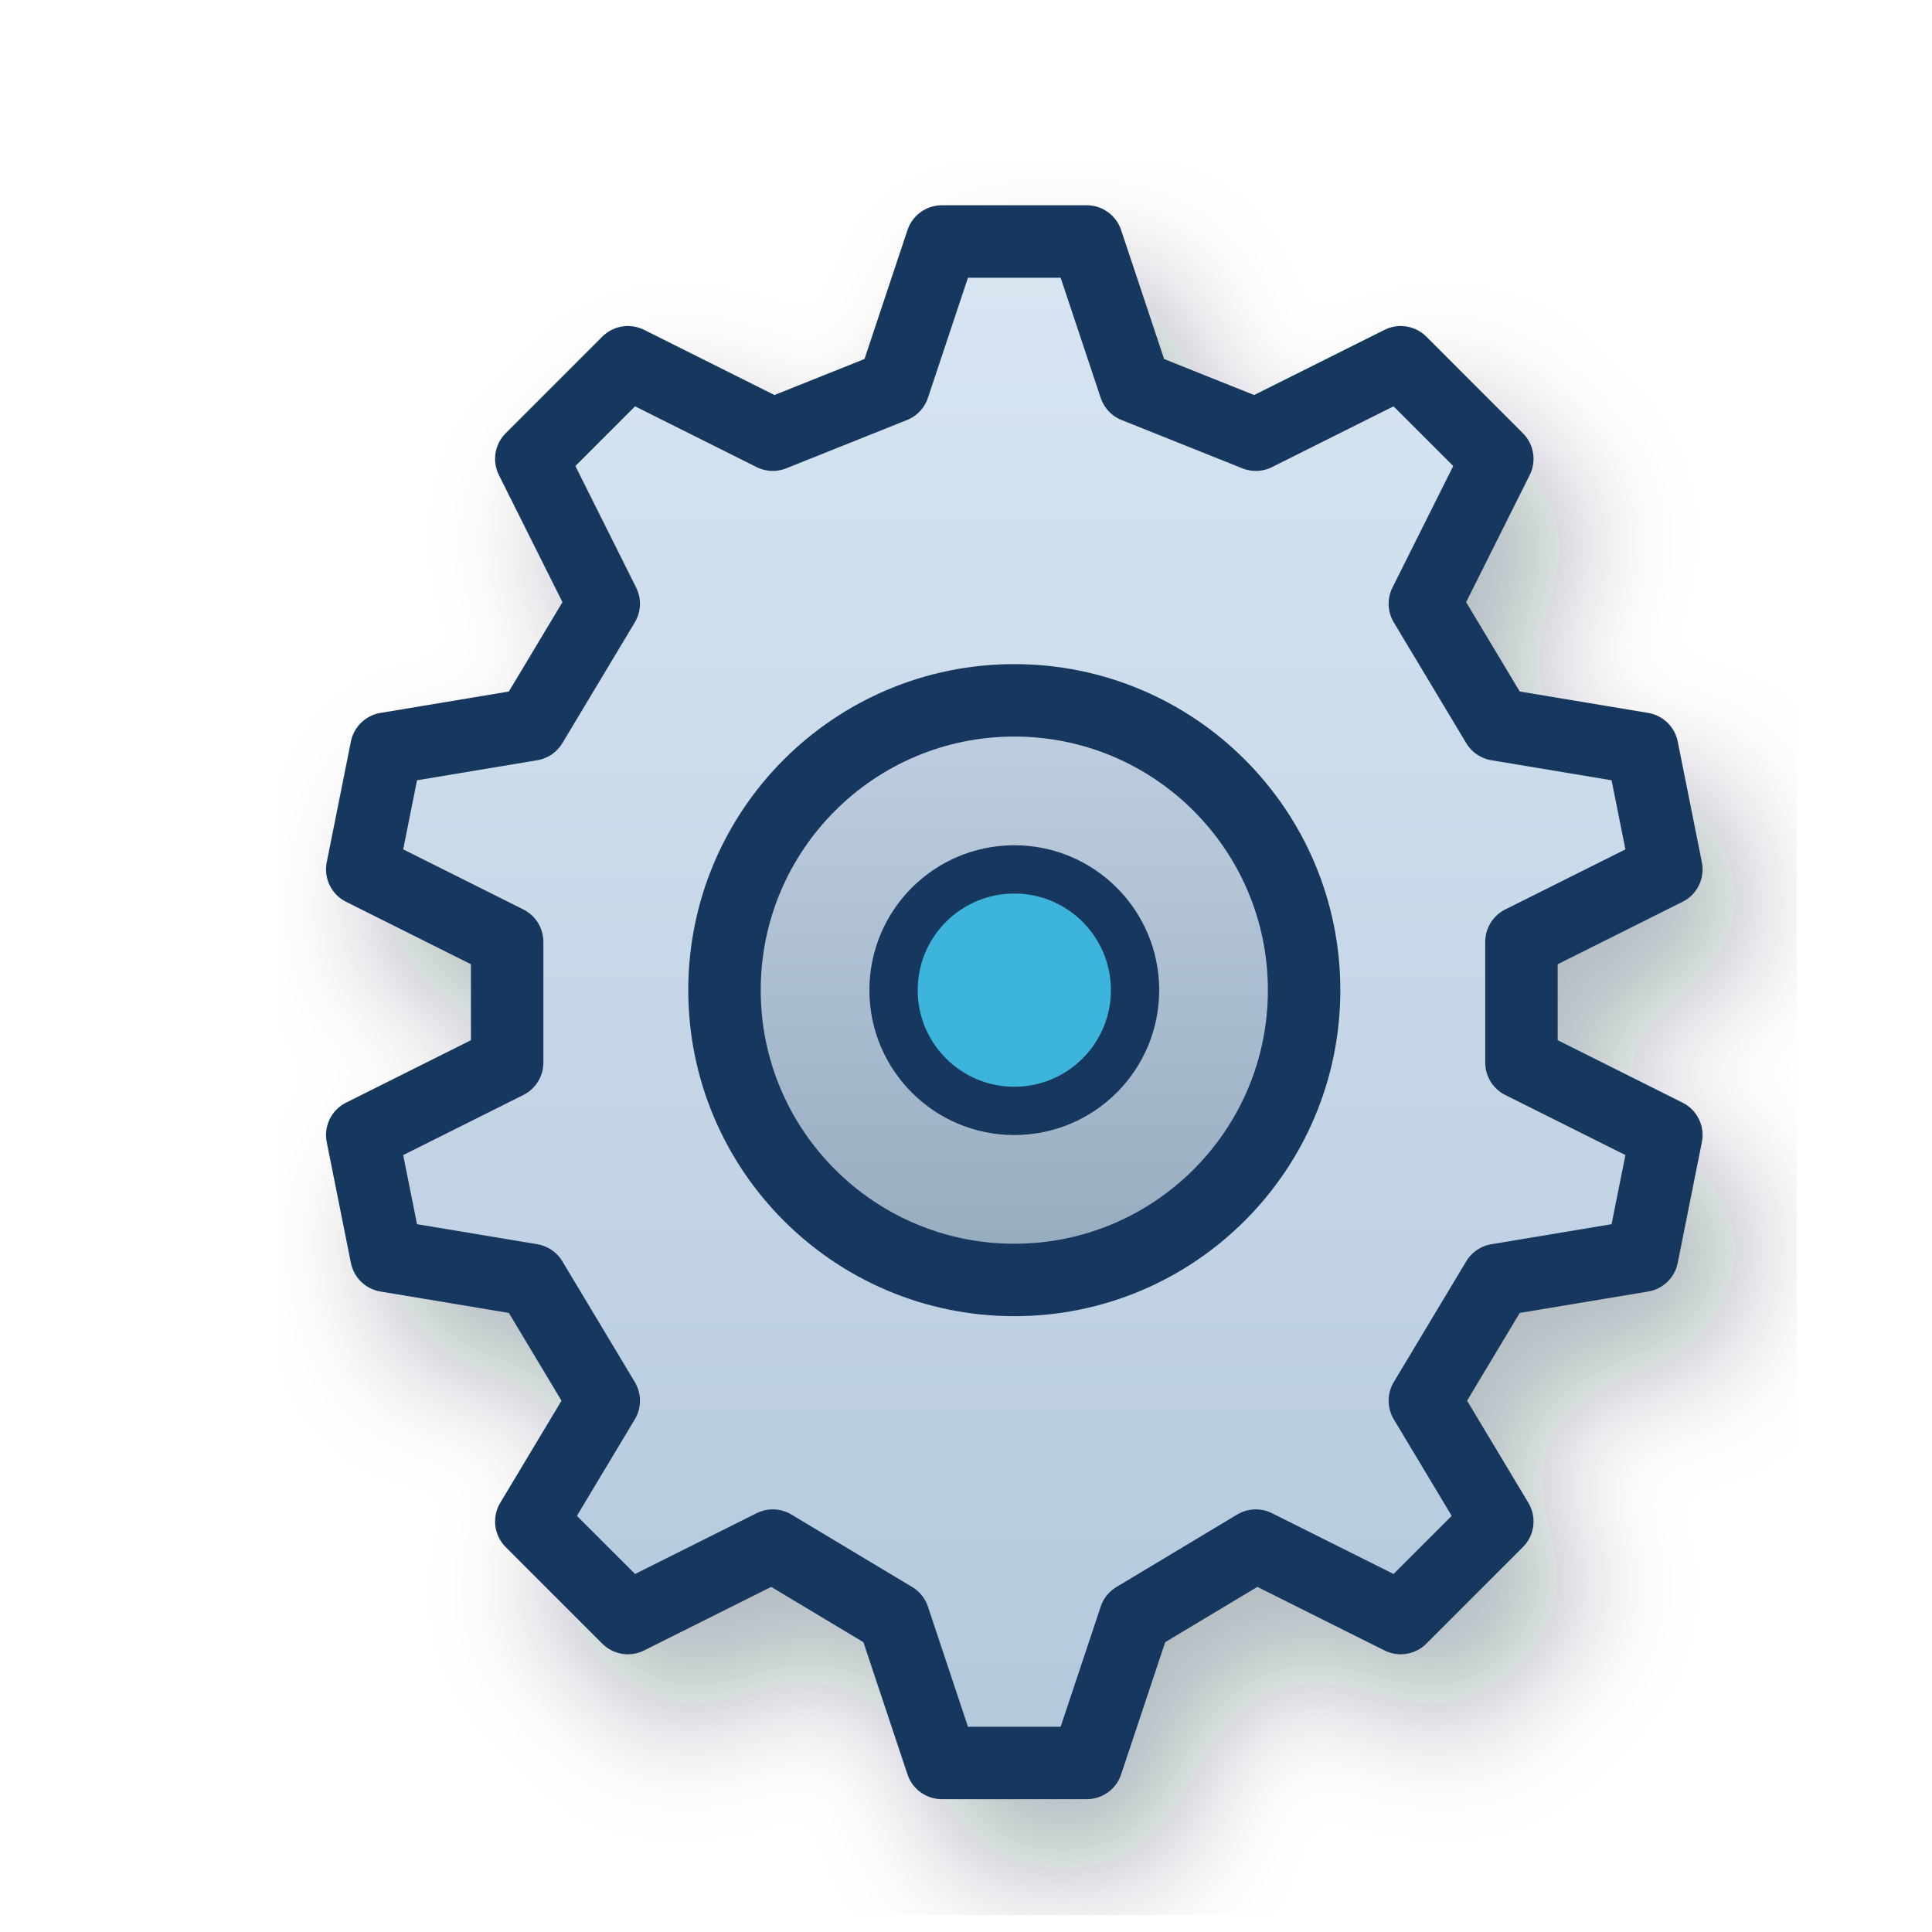
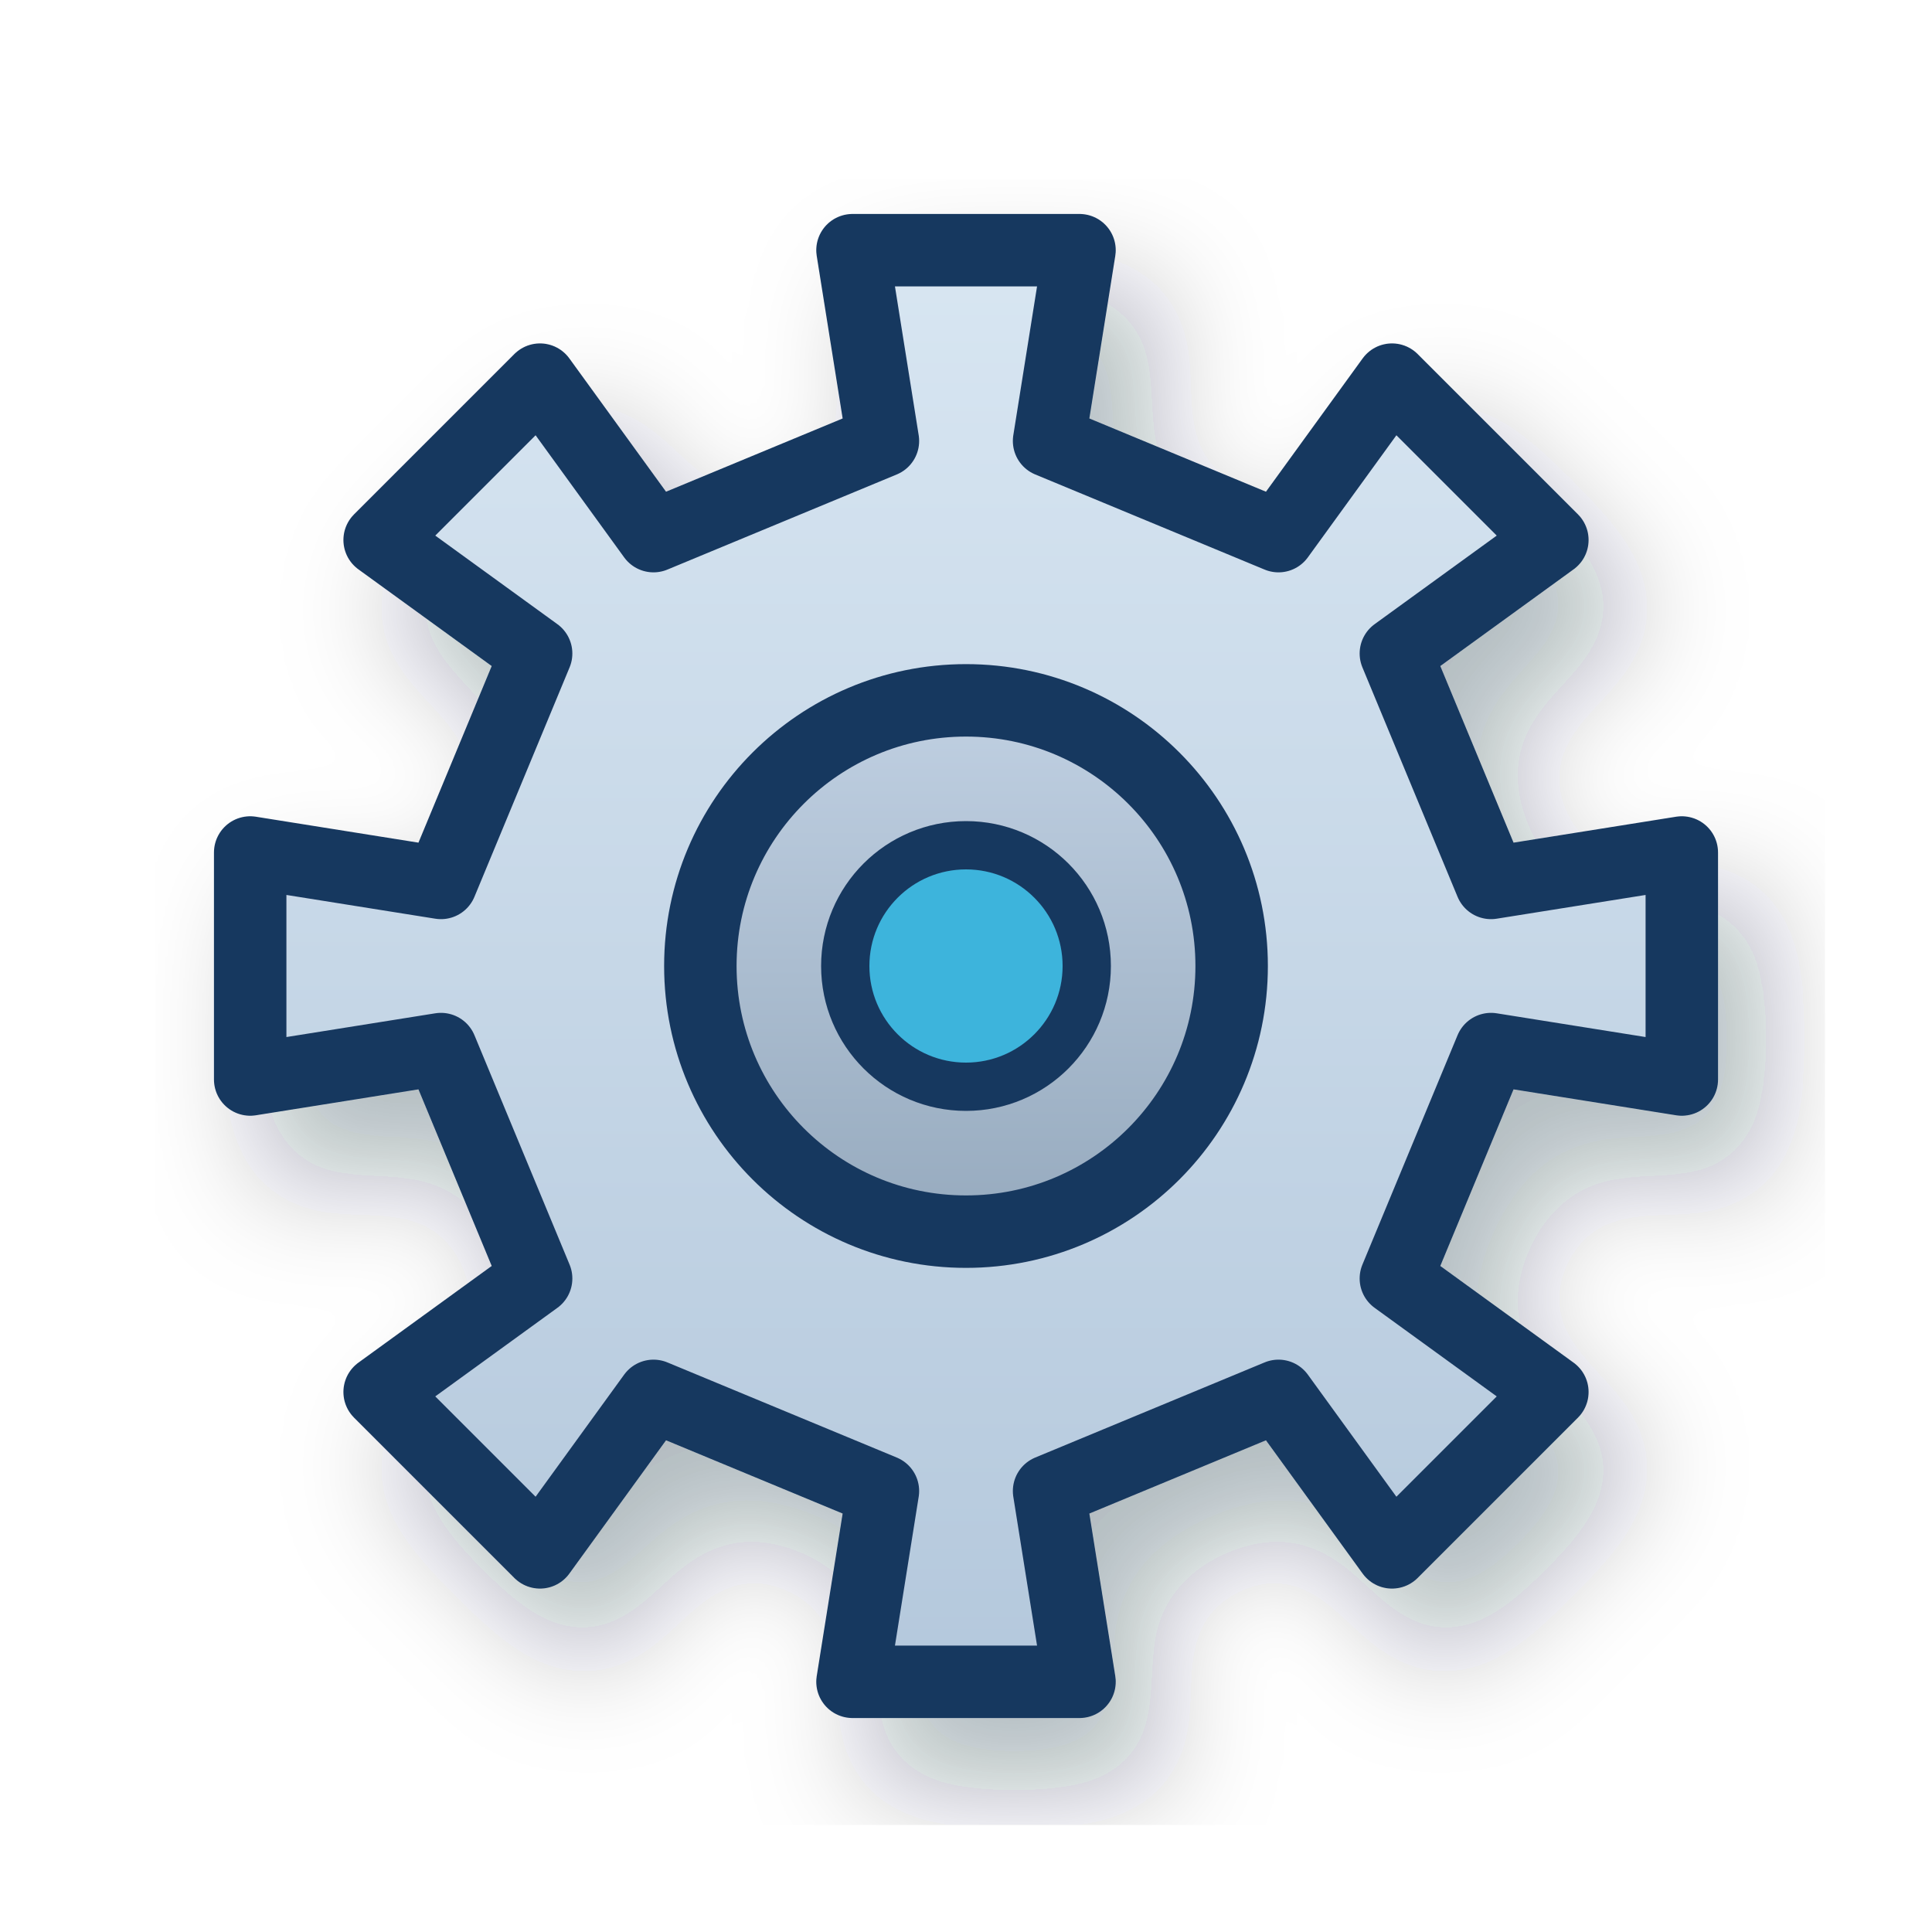
<svg xmlns="http://www.w3.org/2000/svg" viewBox="0 0 40 40">
  <defs>
    <linearGradient id="body" x1="0" y1="0" x2="0" y2="1">
      <stop offset="0%" stop-color="#D8E6F2" />
      <stop offset="100%" stop-color="#B4C8DC" />
    </linearGradient>
    <linearGradient id="sec" x1="0" y1="0" x2="0" y2="1">
      <stop offset="0%" stop-color="#C0D0E2" />
      <stop offset="100%" stop-color="#96AABE" />
    </linearGradient>
    <filter id="shadow">
      <feDropShadow dx="1" dy="1.5" stdDeviation="1.2" flood-color="#0a1a2e" flood-opacity="0.3" />
    </filter>
  </defs>
-   <g filter="url(#shadow)" stroke="#19375F" stroke-width="1.5" stroke-linecap="round" stroke-linejoin="round" fill="none">
-     <path d="M20 5 L22.5 5 L23.5 8 L26 9 L29 7.5 L31 9.5 L29.5 12.5 L31 15 L34 15.5 L34.5 18 L31.5 19.5 L31.5 22 L34.5 23.5 L34 26 L31 26.5 L29.5 29 L31 31.5 L29 33.5 L26 32 L23.5 33.5 L22.5 36.5 L19.5 36.5 L18.5 33.5 L16 32 L13 33.5 L11 31.5 L12.5 29 L11 26.5 L8 26 L7.5 23.5 L10.5 22 L10.5 19.5 L7.5 18 L8 15.5 L11 15 L12.5 12.5 L11 9.5 L13 7.5 L16 9 L18.5 8 L19.5 5 Z" fill="url(#body)" />
-     <circle cx="21" cy="20.5" r="6" fill="url(#sec)" />
-     <circle cx="21" cy="20.5" r="2.5" fill="#3CB4DC" stroke="#19375F" stroke-width="1" />
+   <g filter="url(#shadow)" stroke="#19375F" stroke-width="1.5" stroke-linecap="round" stroke-linejoin="round">
+     <path d="M30.87 18.28 L34.82 17.65 L34.82 22.35 L30.87 21.72 L28.90 26.47 L32.14 28.82 L28.82 32.14 L26.47 28.90 L21.72 30.87 L22.35 34.82 L17.65 34.82 L18.28 30.87 L13.53 28.90 L11.18 32.14 L7.86 28.82 L11.10 26.47 L9.13 21.72 L5.18 22.35 L5.18 17.65 L9.13 18.28 L11.10 13.53 L7.86 11.18 L11.18 7.86 L13.53 11.10 L18.28 9.13 L17.65 5.18 L22.35 5.18 L21.72 9.13 L26.47 11.10 L28.82 7.86 L32.14 11.18 L28.90 13.53 Z" fill="url(#body)" />
+     <circle cx="20" cy="20" r="5.5" fill="url(#sec)" />
+     <circle cx="20" cy="20" r="2.5" fill="#3CB4DC" stroke="#19375F" stroke-width="1" />
  </g>
</svg>
